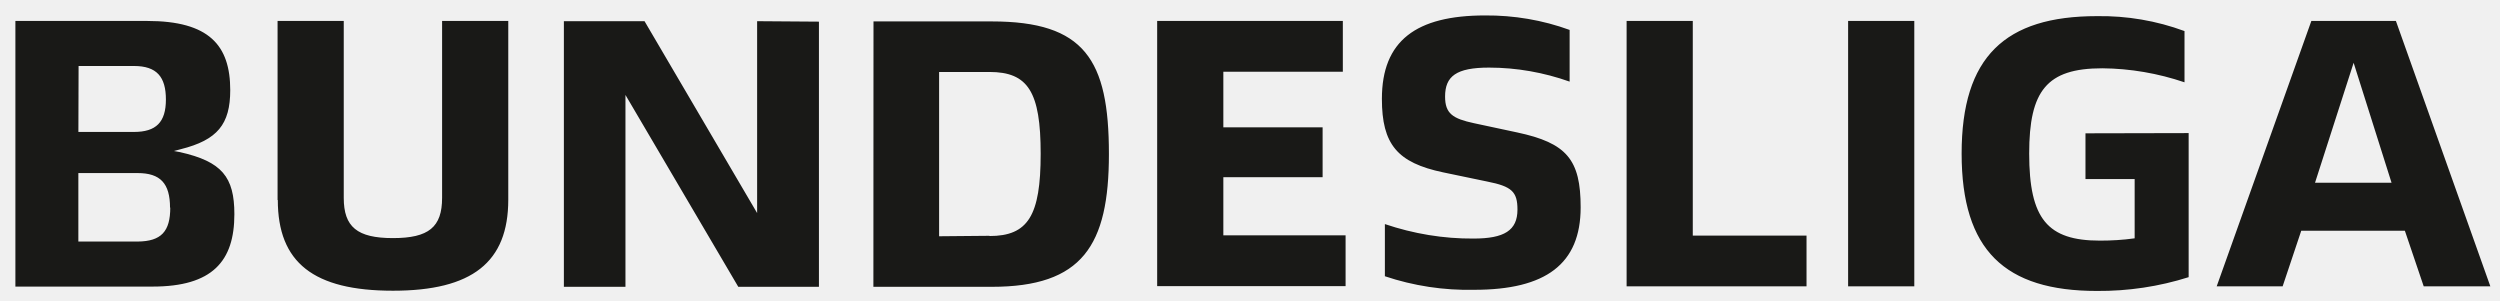
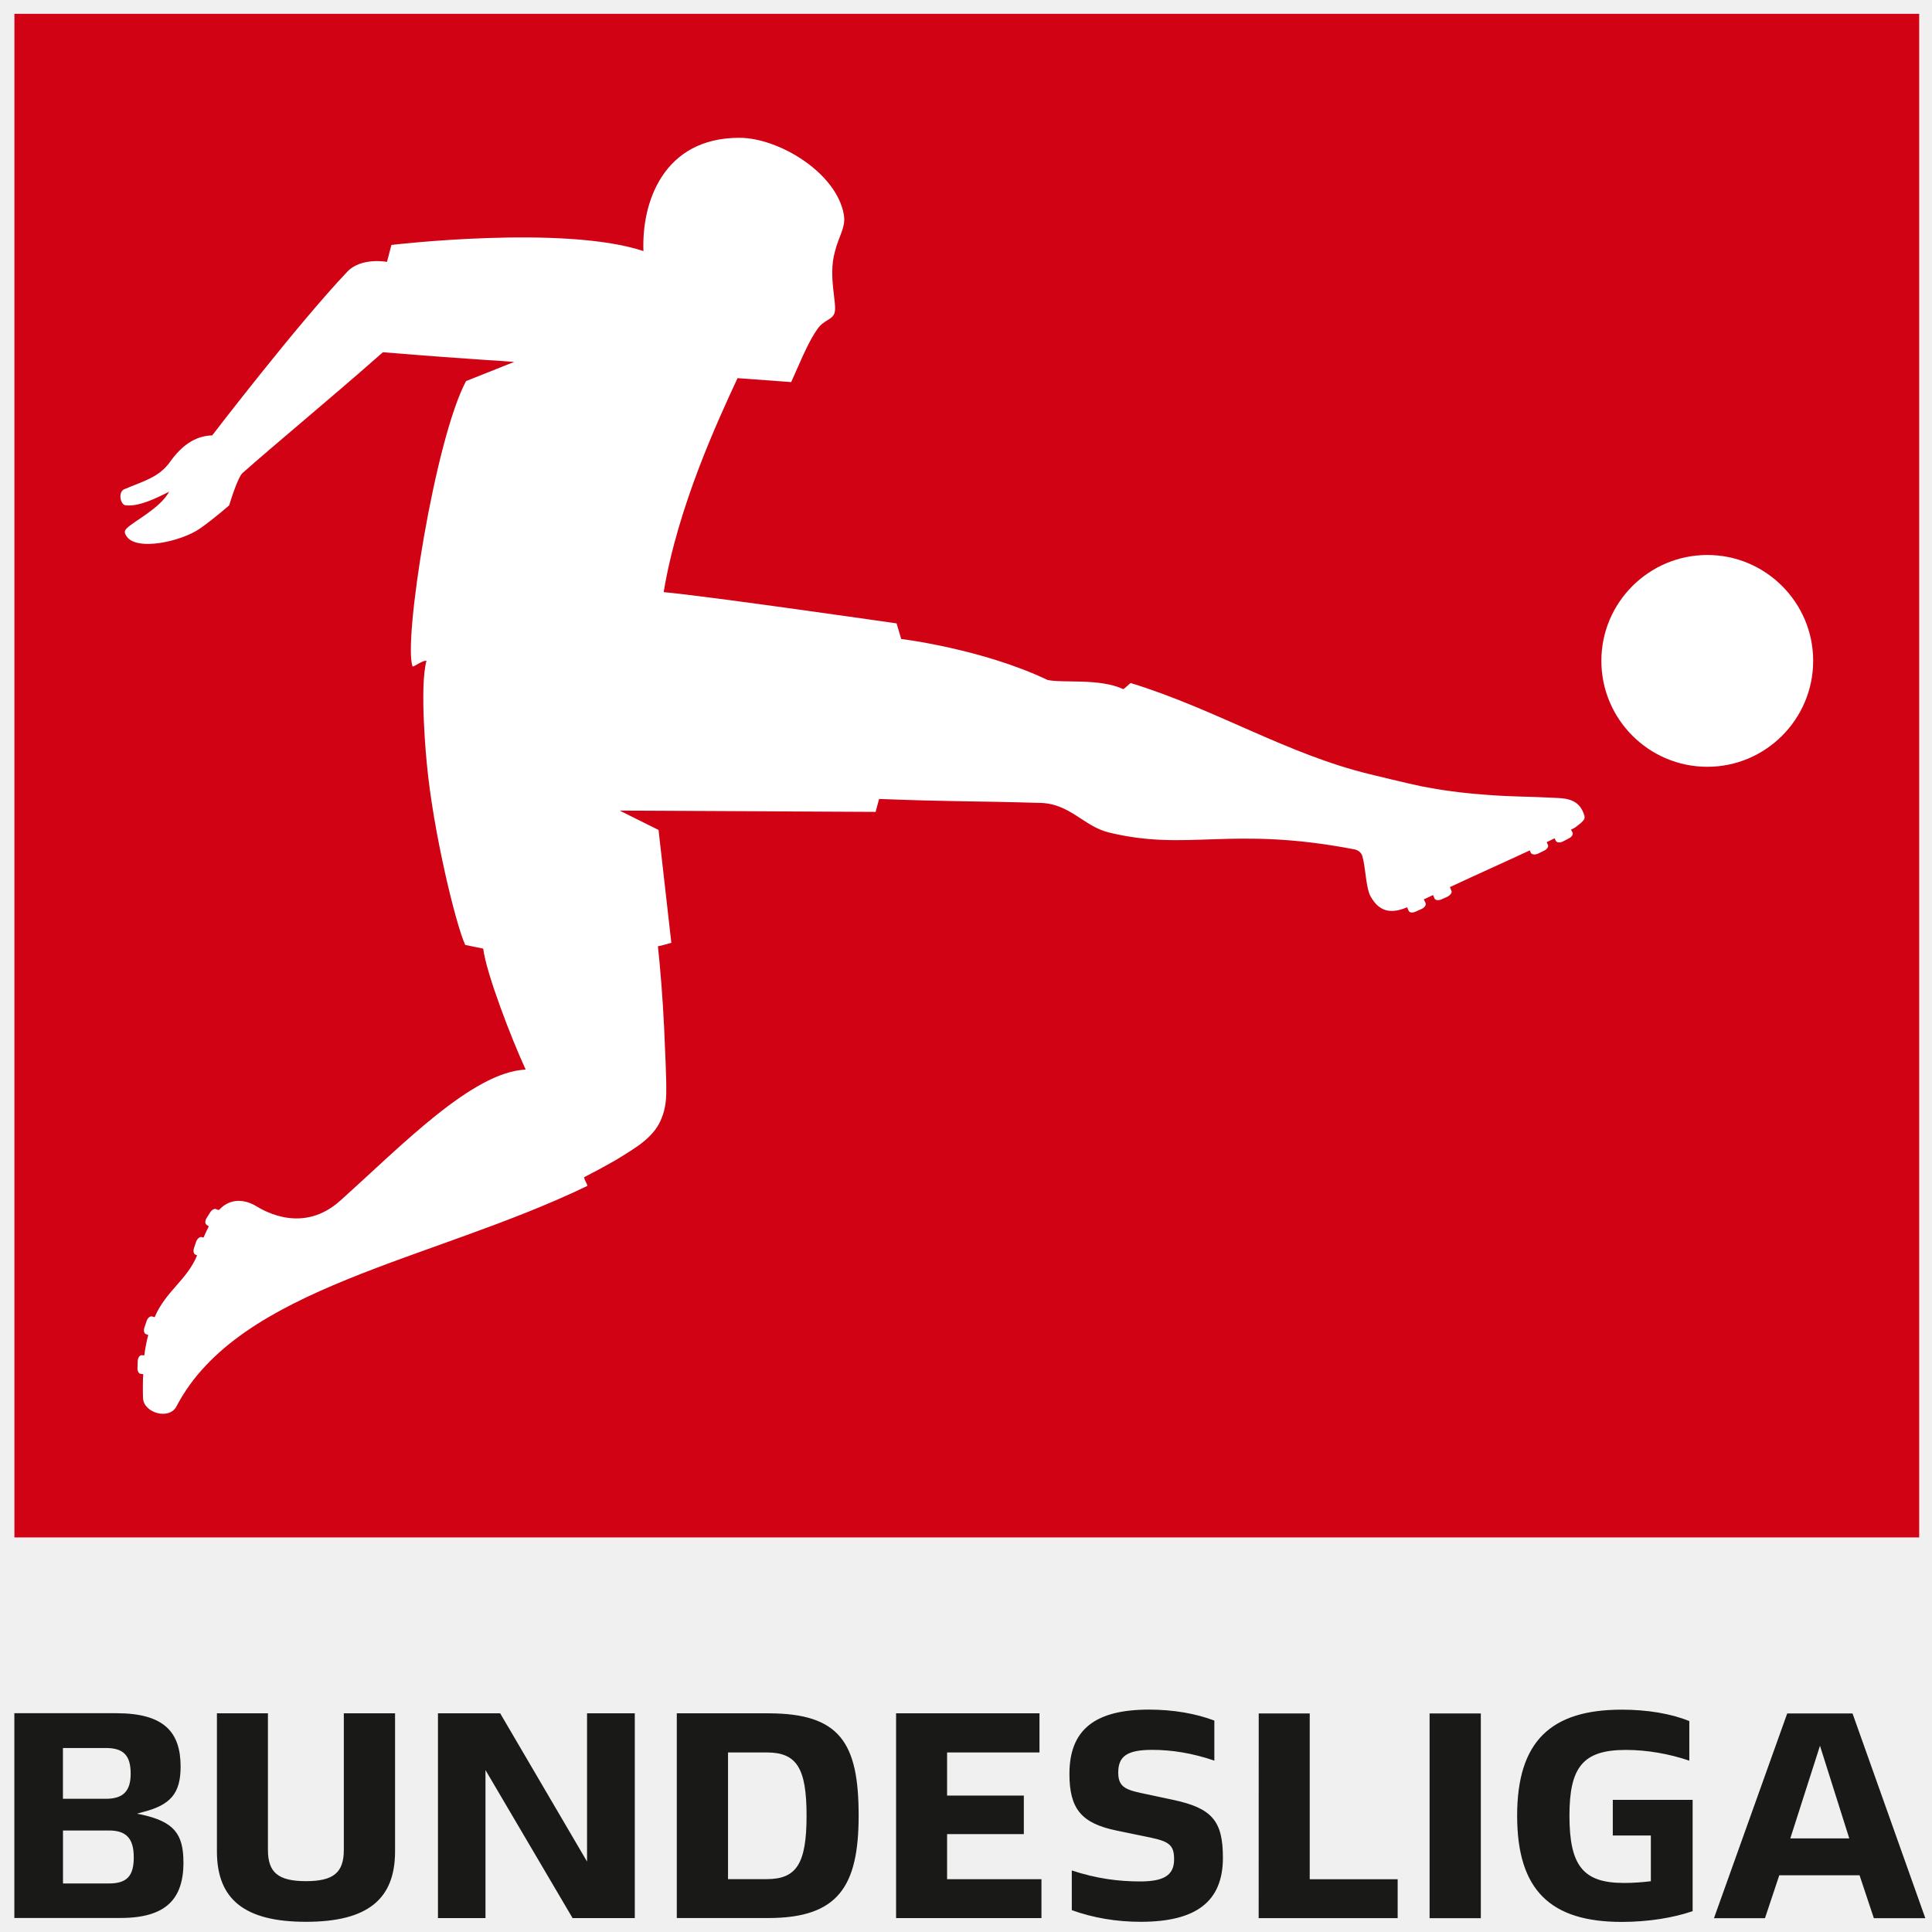
- <svg xmlns="http://www.w3.org/2000/svg" width="404" height="48.51" version="1.1" viewBox="0 0 10.88 1.306" xml:space="preserve">
-   <style type="text/css">
- 	.st0{fill:#FFFFFF;}
- 	.st1{fill:#D20515;}
- </style>
-   <path d="m1.02 0.932c0 0.205-0.096 0.315-0.356 0.315h-0.597v-1.156h0.574c0.269 0 0.361 0.106 0.361 0.301 0 0.149-0.056 0.217-0.215 0.257l-0.03 0.008 0.027 0.005c0.181 0.041 0.236 0.107 0.236 0.27zm-0.679-0.358h0.242c0.096 0 0.139-0.042 0.139-0.141 0-0.099-0.04-0.146-0.139-0.146h-0.241l-8.364e-4 0.287zm0.399 0.33c0-0.106-0.042-0.151-0.141-0.151h-0.258v0.298h0.258c0.103-8.364e-4 0.142-0.044 0.142-0.148l-8.378e-4 4.381e-4zm0.468-0.033v-0.78h0.288v0.77c0 0.126 0.058 0.175 0.214 0.175 0.156 0 0.214-0.048 0.214-0.175v-0.77h0.288v0.778c0 0.272-0.157 0.396-0.502 0.396-0.345 0-0.501-0.122-0.501-0.395l-8.364e-4 4.381e-4zm2.356-0.778v1.155h-0.351l-0.491-0.835v0.835h-0.268v-1.156h0.351l0.49 0.835v-0.835l0.269 0.002zm0.237 0h0.515c0.404 0 0.51 0.166 0.51 0.577 0 0.399-0.116 0.578-0.51 0.578h-0.515l4.381e-4 -1.155zm0.505 0.934c0.168 0 0.223-0.088 0.223-0.358 0-0.27-0.055-0.356-0.223-0.356h-0.219v0.715l0.219-0.002zm0.73-0.936h0.808v0.221h-0.52v0.242h0.432v0.217h-0.432v0.253h0.532v0.221h-0.82zm0.991 1.111v-0.227c0.124 0.042 0.255 0.064 0.386 0.063 0.133 0 0.191-0.035 0.191-0.126 0-0.078-0.025-0.101-0.131-0.122l-0.192-0.04c-0.2-0.042-0.267-0.122-0.267-0.32 0-0.253 0.149-0.363 0.449-0.363 0.125-0.001 0.25 0.02 0.368 0.063v0.225c-0.113-0.04-0.231-0.061-0.351-0.061-0.143 0-0.191 0.038-0.191 0.126 0 0.074 0.033 0.096 0.126 0.116l0.187 0.04c0.217 0.046 0.277 0.119 0.277 0.326 0 0.247-0.152 0.359-0.463 0.359-0.132 0.003-0.264-0.017-0.389-0.059zm1.052-1.111h0.288v0.934h0.495v0.221h-0.783zm0.964 0h0.288v1.155h-0.288zm1.482 0.487v0.628c-0.129 0.041-0.264 0.061-0.399 0.06-0.401 0-0.589-0.177-0.589-0.598 0-0.421 0.189-0.598 0.589-0.598 0.13-0.002 0.259 0.02 0.381 0.065v0.223c-0.115-0.039-0.236-0.06-0.358-0.061-0.242 0-0.318 0.098-0.318 0.371 0 0.285 0.08 0.379 0.308 0.379 0.05 4.87e-5 0.101-0.003 0.151-0.01v-0.258h-0.214v-0.199l0.449-0.001zm0.941 0.426h-0.451l-0.081 0.242h-0.287l0.412-1.155h0.368l0.411 1.155h-0.29zm-0.223-0.731-0.168 0.522h0.333z" fill="#191917" stroke-width=".398" />
+ <svg xmlns="http://www.w3.org/2000/svg" width="316" height="316" version="1.2" viewBox="0 0 75 75">
+   <g transform="translate(-253.32 -1660.1) scale(2.1856)">
+     <path d="m116.16 786.87h33.832v-27.062h-33.832z" fill="#d10214" />
+     <path d="m146.23 769.42c-1.039 0-1.883 0.844-1.883 1.879 0 1.039 0.844 1.883 1.883 1.883 1.035 0 1.879-0.844 1.879-1.883 0-1.035-0.844-1.879-1.879-1.879m-2.184 4.637c0.019 0.066-0.043 0.109-0.164 0.203l-0.074 0.039 0.027 0.051c0.016 0.027-0.012 0.078-0.062 0.102l-0.113 0.059c-0.051 0.023-0.105 0.019-0.121-0.012l-0.023-0.047-0.141 0.07 0.023 0.047c0.016 0.031-0.016 0.078-0.066 0.102l-0.113 0.055c-0.055 0.023-0.109 0.016-0.125-0.016l-0.019-0.043c-0.434 0.203-0.918 0.418-1.418 0.652l0.027 0.066c0.016 0.027-0.016 0.074-0.066 0.102l-0.113 0.051c-0.051 0.023-0.105 0.016-0.121-0.016l-0.027-0.062-0.164 0.078 0.031 0.062c0.016 0.035-0.016 0.082-0.066 0.105l-0.113 0.051c-0.051 0.023-0.105 0.019-0.121-0.016l-0.027-0.062c-0.23 0.094-0.477 0.129-0.656-0.207-0.078-0.156-0.082-0.516-0.141-0.707-0.031-0.102-0.148-0.117-0.148-0.117-2.203-0.422-2.949 0.047-4.363-0.301-0.441-0.109-0.684-0.52-1.23-0.523-1.191-0.035-1.547-0.019-2.84-0.07-0.055 0.191-0.062 0.23-0.062 0.23l-4.547-0.023 0.691 0.344 0.227 2.004s-0.184 0.055-0.238 0.062c0.043 0.402 0.086 0.941 0.109 1.426 0.019 0.438 0.043 0.895 0.039 1.188-4e-3 0.09-4e-3 0.305-0.129 0.539-0.082 0.156-0.227 0.285-0.344 0.371-0.039 0.031-0.215 0.148-0.418 0.27-0.211 0.121-0.445 0.246-0.57 0.309 0.012 0.055 0.051 0.109 0.062 0.152-2.766 1.336-6.191 1.793-7.301 3.918-0.129 0.246-0.582 0.117-0.594-0.148-4e-3 -0.121-4e-3 -0.32 4e-3 -0.426l-0.043-4e-3c-0.035 0-0.062-0.051-0.059-0.105l4e-3 -0.125c4e-3 -0.059 0.035-0.102 0.07-0.102l0.047 4e-3c0.016-0.125 0.039-0.246 0.07-0.363l-0.043-0.016c-0.031-0.012-0.043-0.066-0.023-0.121l0.039-0.117c0.023-0.055 0.062-0.086 0.098-0.074l0.043 0.012c0.195-0.461 0.578-0.664 0.754-1.098l-0.027-0.012c-0.035-0.012-0.047-0.066-0.027-0.121l0.039-0.117c0.023-0.051 0.066-0.086 0.098-0.074l0.031 8e-3c0.027-0.062 0.059-0.133 0.094-0.199l-0.039-0.027c-0.031-0.019-0.031-0.074 0-0.121l0.066-0.105c0.031-0.047 0.082-0.07 0.109-0.051l0.016 8e-3 0.019 4e-3c8e-3 0 0.012-4e-3 0.019-8e-3 0.019-0.019 0.039-0.039 0.059-0.055 0.18-0.141 0.402-0.117 0.586-8e-3 0.172 0.105 0.852 0.492 1.504-0.098 1.078-0.965 2.34-2.281 3.289-2.324-0.258-0.559-0.703-1.719-0.754-2.148l-0.32-0.066c-0.164-0.355-0.57-2.004-0.684-3.242 0 0-0.133-1.336-4e-3 -1.805-0.074-8e-3 -0.207 0.102-0.246 0.102-0.172-0.426 0.391-4.023 0.949-5.07l0.855-0.34c-0.09-0.012-0.707-0.039-2.332-0.172-0.906 0.801-1.957 1.668-2.488 2.141-0.09 0.066-0.242 0.578-0.242 0.578s-0.27 0.238-0.516 0.41c-0.332 0.234-1.137 0.41-1.309 0.137-0.043-0.066-0.035-0.098 4e-3 -0.137 0.125-0.129 0.594-0.355 0.754-0.652-0.254 0.129-0.543 0.266-0.77 0.242-0.098-4e-3 -0.145-0.246-0.019-0.289 0.34-0.145 0.613-0.207 0.812-0.492 0.195-0.27 0.43-0.453 0.742-0.461 0 0 1.512-1.973 2.402-2.91 0.246-0.258 0.703-0.172 0.703-0.172l0.078-0.301s3.055-0.363 4.477 0.109c-0.035-0.867 0.355-2.012 1.703-2.012 0.695 0 1.719 0.613 1.855 1.359 0.043 0.23-0.09 0.383-0.16 0.672-0.121 0.441 0.047 0.926-4e-3 1.078-0.039 0.129-0.184 0.117-0.305 0.289-0.133 0.184-0.281 0.527-0.281 0.527l-0.184 0.414-0.953-0.07c-0.348 0.75-1.062 2.285-1.312 3.801 0.75 0.066 4.137 0.555 4.137 0.555l0.082 0.277s1.43 0.172 2.598 0.727c0.262 0.062 0.918-0.035 1.348 0.164 0.031-0.019 0.102-0.09 0.129-0.109 1.523 0.469 2.781 1.266 4.254 1.621 0 0 0.684 0.168 0.918 0.215 0.543 0.105 0.891 0.129 1.176 0.152 0.473 0.035 0.734 0.027 1.078 0.047 0.242 0.016 0.539-0.023 0.637 0.332" fill="#fff" />
+     <path d="m148.23 790.57-0.527 1.645h1.047zm0.703 2.301h-1.426l-0.254 0.762h-0.906l1.301-3.637h1.16l1.293 3.637h-0.914zm-2.965-1.34v1.977c-0.34 0.117-0.789 0.191-1.258 0.191-1.266 0-1.859-0.562-1.859-1.887 0-1.316 0.594-1.883 1.859-1.883 0.449 0 0.875 0.07 1.199 0.203v0.703c-0.355-0.121-0.75-0.191-1.129-0.191-0.762 0-1 0.309-1 1.168 0 0.898 0.25 1.195 0.969 1.195 0.164 0 0.324-0.012 0.477-0.031v-0.812h-0.676v-0.633zm-4.672-1.535h0.91v3.637h-0.91zm-3.035 0h0.906v2.945h1.562v0.691h-2.469zm-3.32 3.496v-0.707c0.438 0.145 0.828 0.195 1.215 0.195 0.418 0 0.602-0.109 0.602-0.391 0-0.246-0.078-0.316-0.414-0.387l-0.605-0.125c-0.629-0.129-0.84-0.387-0.84-1.008 0-0.797 0.469-1.141 1.414-1.141 0.43 0 0.832 0.07 1.16 0.195v0.711c-0.391-0.133-0.754-0.191-1.105-0.191-0.449 0-0.602 0.117-0.602 0.402 0 0.234 0.105 0.301 0.398 0.363l0.586 0.125c0.688 0.148 0.875 0.379 0.875 1.027 0 0.781-0.48 1.137-1.461 1.137-0.43 0-0.844-0.07-1.223-0.207m-3.121-3.496h2.547v0.695h-1.641v0.766h1.363v0.684h-1.363v0.801h1.676v0.691h-2.582zm-2.297 2.945c0.531 0 0.707-0.277 0.707-1.129 0-0.844-0.176-1.121-0.707-1.121h-0.688v2.25zm-1.598-2.945h1.625c1.273 0 1.605 0.523 1.605 1.816 0 1.258-0.363 1.82-1.605 1.82h-1.625zm-0.746 0v3.637h-1.105l-1.547-2.629v2.629h-0.844v-3.637h1.105l1.543 2.633v-2.633zm-7.422 2.453v-2.453h0.906v2.426c0 0.402 0.184 0.555 0.676 0.555 0.488 0 0.672-0.152 0.672-0.555v-2.426h0.91v2.453c0 0.855-0.496 1.25-1.582 1.25s-1.582-0.395-1.582-1.25m-1.477 0.105c0-0.336-0.133-0.477-0.441-0.477h-0.816v0.941h0.816c0.324 0 0.441-0.137 0.441-0.465m-1.258-1.039h0.762c0.305 0 0.441-0.133 0.441-0.445 0-0.328-0.129-0.457-0.441-0.457h-0.762zm2.141 1.125c0 0.648-0.301 0.992-1.121 0.992h-1.883v-3.637h1.812c0.848 0 1.141 0.336 1.141 0.949 0 0.473-0.176 0.684-0.68 0.809l-0.094 0.027 0.082 0.016c0.566 0.125 0.742 0.336 0.742 0.844" fill="#191917" />
+   </g>
</svg>
